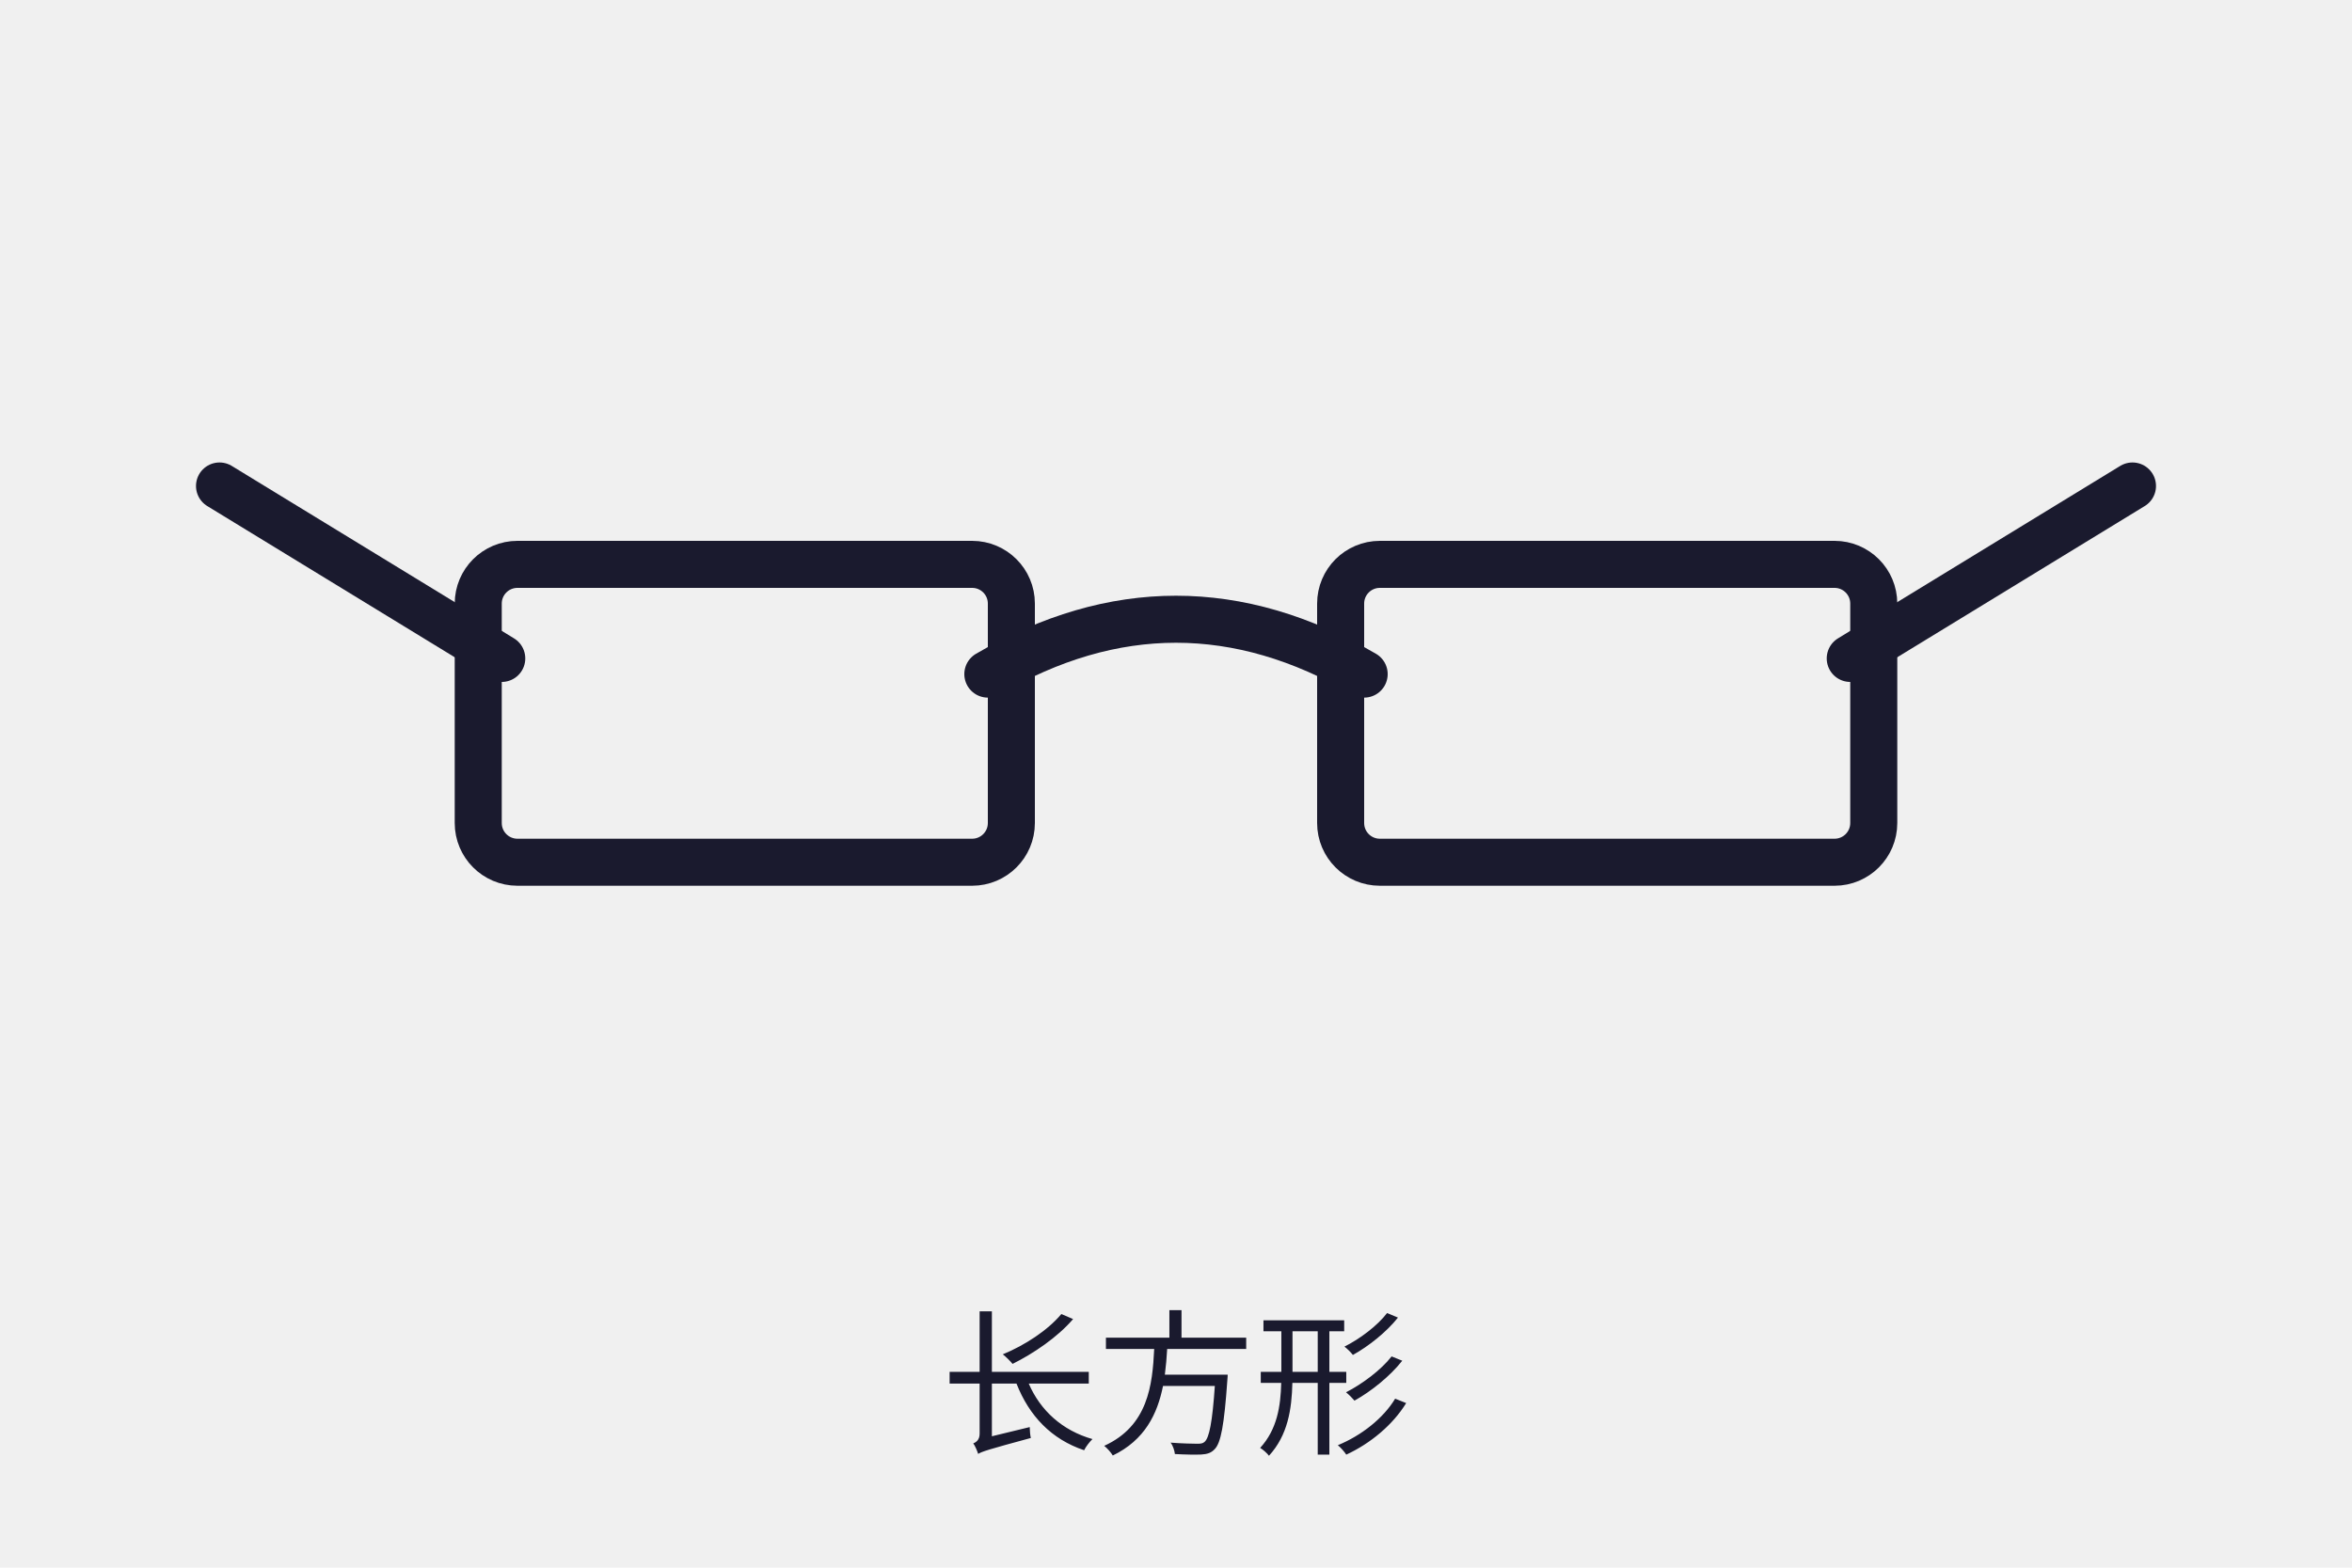
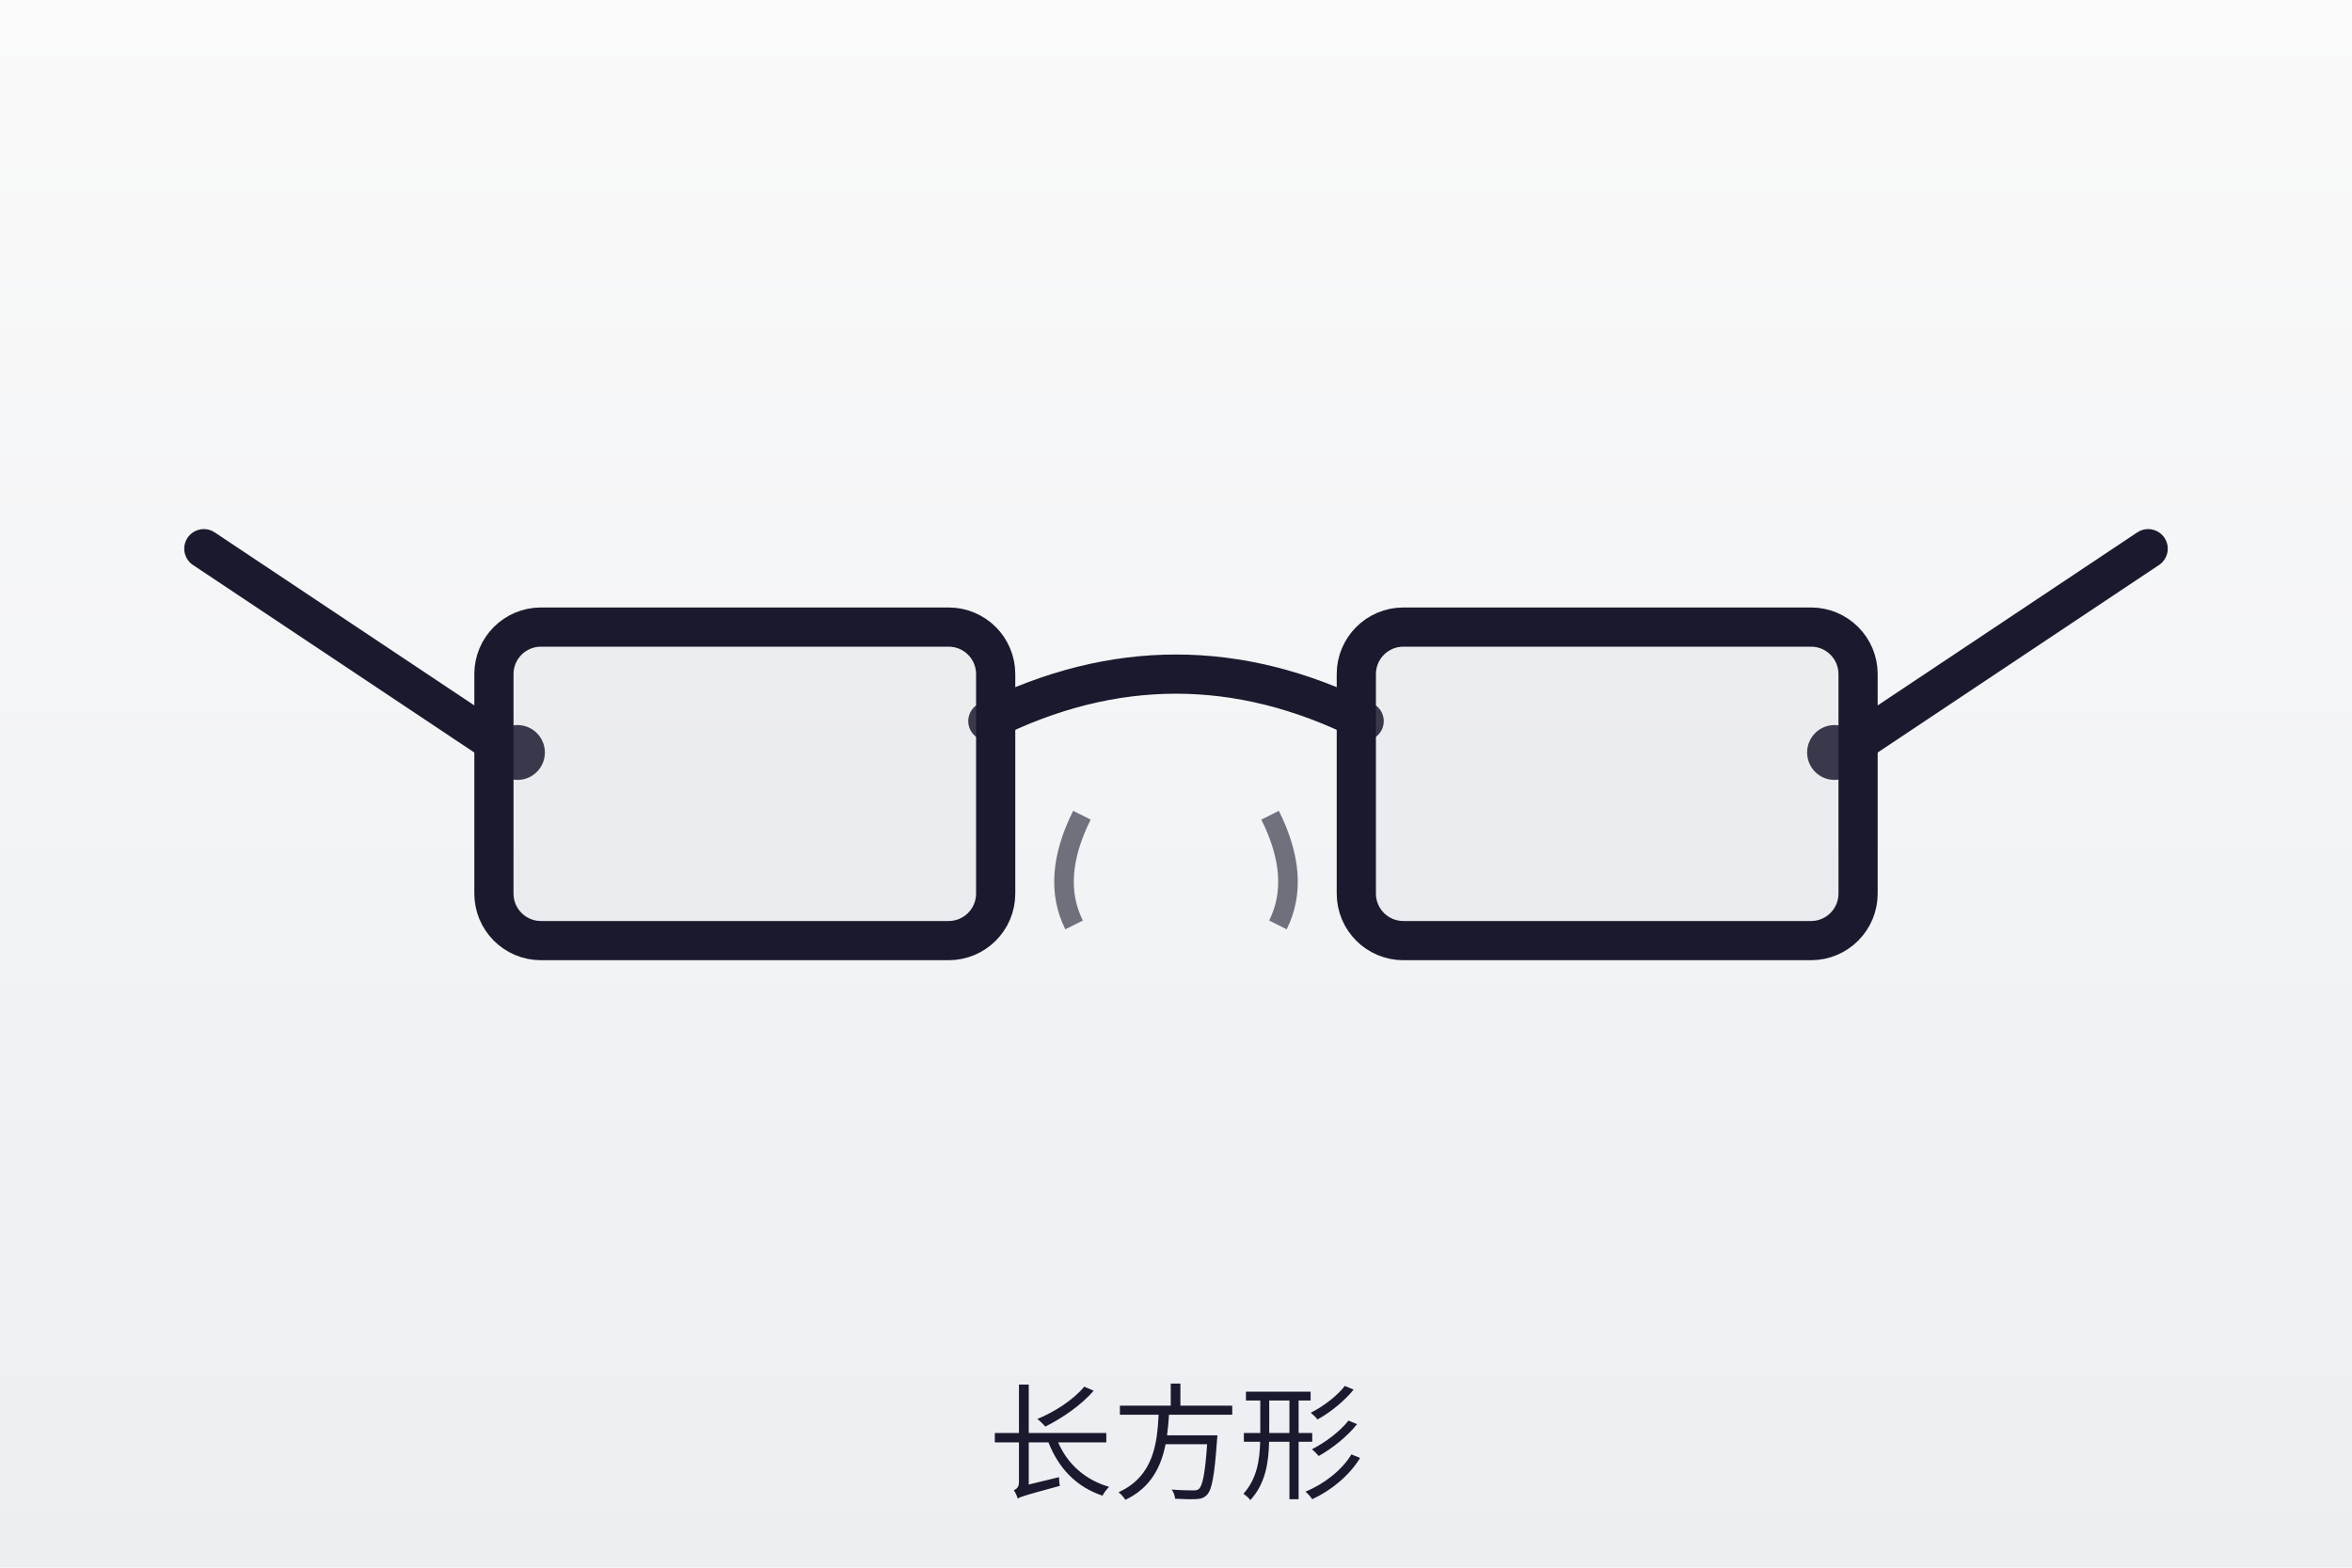
<svg xmlns="http://www.w3.org/2000/svg" width="300" height="200" viewBox="0 0 300 200">
-   <rect width="300" height="200" fill="#f0f0f0" />
-   <rect x="61" y="72" width="68" height="38" rx="5" fill="none" stroke="#1a1a2e" stroke-width="6" stroke-linejoin="round" />
-   <rect x="171" y="72" width="68" height="38" rx="5" fill="none" stroke="#1a1a2e" stroke-width="6" stroke-linejoin="round" />
-   <path d="M 126 86 Q 150 72 174 86" fill="none" stroke="#1a1a2e" stroke-width="6" stroke-linecap="round" />
-   <path d="M 64 84 L 28 62" fill="none" stroke="#1a1a2e" stroke-width="6" stroke-linecap="round" />
-   <path d="M 236 84 L 272 62" fill="none" stroke="#1a1a2e" stroke-width="6" stroke-linecap="round" />
-   <text x="150" y="184" text-anchor="middle" font-family="sans-serif" font-size="20" fill="#1a1a2e">长方形</text>
+   <defs>
+     <linearGradient id="bg" x1="0" y1="0" x2="0" y2="1">
+       <stop offset="0" stop-color="#fafafa" />
+       <stop offset="1" stop-color="#eceef2" />
+     </linearGradient>
+   </defs>
+   <rect width="300" height="200" fill="url(#bg)" />
+   <path d="M 65 96 L 26 70" fill="none" stroke="#1a1a2e" stroke-width="5" stroke-linecap="round" />
+   <path d="M 235 96 L 274 70" fill="none" stroke="#1a1a2e" stroke-width="5" stroke-linecap="round" />
+   <circle cx="66" cy="96" r="3.5" fill="#1a1a2e" />
+   <circle cx="234" cy="96" r="3.5" fill="#1a1a2e" />
+   <path d="M 126 92 Q 150 80 174 92" fill="none" stroke="#1a1a2e" stroke-width="5" stroke-linecap="round" />
+   <path d="M 138 104 q -4 8 -1 14" fill="none" stroke="#1a1a2e" stroke-width="2.5" stroke-opacity="0.6" />
+   <path d="M 162 104 q 4 8 1 14" fill="none" stroke="#1a1a2e" stroke-width="2.5" stroke-opacity="0.6" />
+   <rect x="63" y="80" width="64" height="40" rx="6" fill="#CACBD2" fill-opacity="0.18" stroke="#1a1a2e" stroke-width="5" stroke-linejoin="round" />
+   <rect x="63" y="80" width="64" height="40" rx="6" fill="none" stroke="#1a1a2e" stroke-width="2" stroke-opacity="0.35" />
+   <rect x="173" y="80" width="64" height="40" rx="6" fill="#CACBD2" fill-opacity="0.18" stroke="#1a1a2e" stroke-width="5" stroke-linejoin="round" />
+   <rect x="173" y="80" width="64" height="40" rx="6" fill="none" stroke="#1a1a2e" stroke-width="2" stroke-opacity="0.35" />
+   <text x="150" y="190" text-anchor="middle" font-family="sans-serif" font-size="16" fill="#1a1a2e">长方形</text>
</svg>
